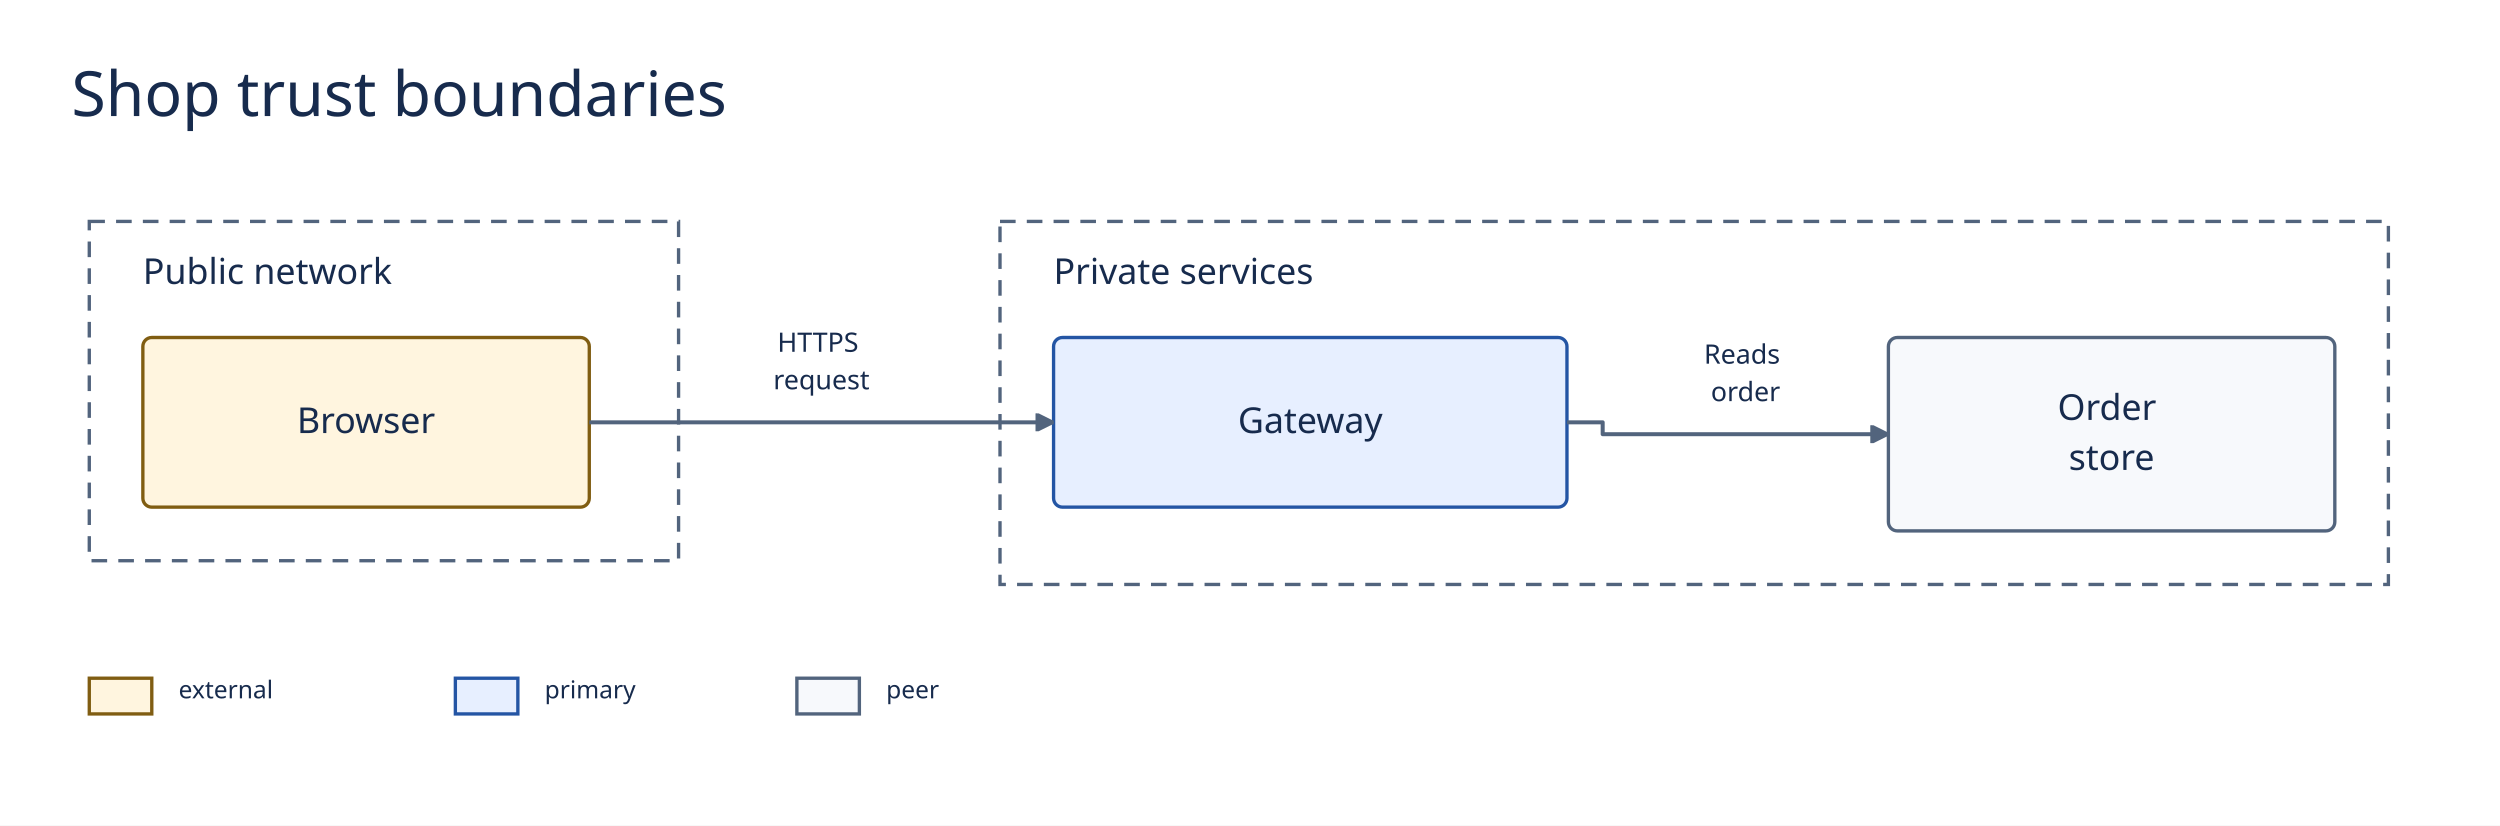
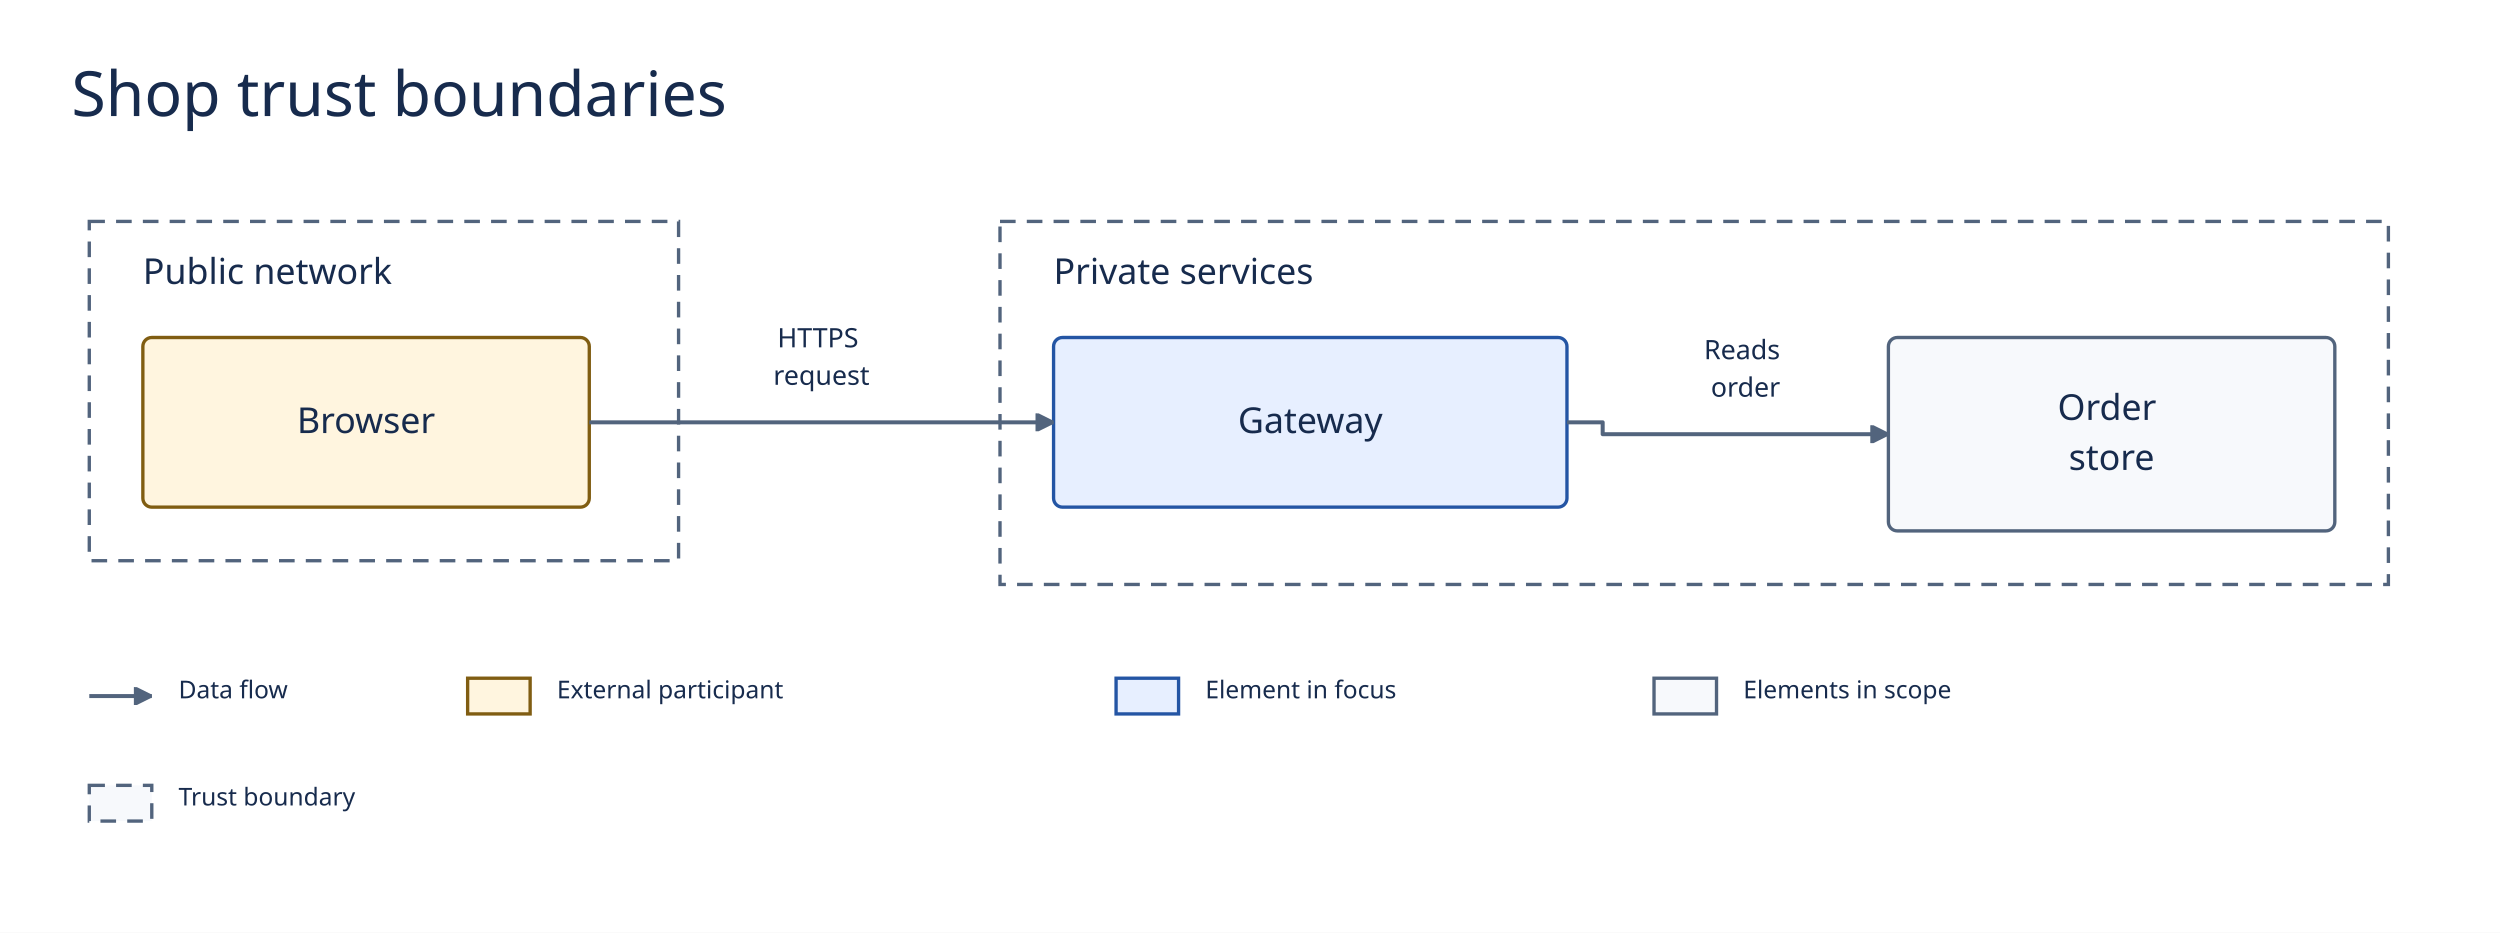
- <svg xmlns="http://www.w3.org/2000/svg" viewBox="0 0 1120 369.84" width="1120" height="369.84" lang="en" role="img" aria-labelledby="atlas-73dc669a95d4-document-title atlas-73dc669a95d4-document-desc" data-archatlas="0.1" data-measured-with="estimate">
+ <svg xmlns="http://www.w3.org/2000/svg" viewBox="0 0 1120 417.84" width="1120" height="417.84" lang="en" role="img" aria-labelledby="atlas-912b2ae086e7-document-title atlas-912b2ae086e7-document-desc" data-archatlas="0.1" data-measured-with="estimate">
  <defs>
-     <marker id="atlas-73dc669a95d4-marker-peer-arrow" viewBox="0 0 10 10" refX="10" refY="5" markerWidth="8" markerHeight="8" markerUnits="userSpaceOnUse" orient="auto-start-reverse">
+     <marker id="atlas-912b2ae086e7-marker-peer-arrow" viewBox="0 0 10 10" refX="10" refY="5" markerWidth="8" markerHeight="8" markerUnits="userSpaceOnUse" orient="auto-start-reverse">
      <path d="M 0 0 L 10 5 L 0 10 Z" fill="#52647d" stroke="#52647d" stroke-width="1.5" />
    </marker>
-     <marker id="atlas-73dc669a95d4-marker-peer-circle" viewBox="0 0 10 10" refX="5" refY="5" markerWidth="8" markerHeight="8" markerUnits="userSpaceOnUse">
+     <marker id="atlas-912b2ae086e7-marker-peer-circle" viewBox="0 0 10 10" refX="5" refY="5" markerWidth="8" markerHeight="8" markerUnits="userSpaceOnUse">
      <circle cx="5" cy="5" r="3.5" fill="#ffffff" stroke="#52647d" stroke-width="1.5" />
    </marker>
  </defs>
-   <rect width="1120" height="369.84" fill="#ffffff" data-role="canvas" />
-   <rect id="atlas-73dc669a95d4-shape-group-public" data-id="public" data-role="group" data-parent="" data-kind="boundary" fill="#ffffff" stroke="#52647d" stroke-width="1.5" data-box="40 99.2 264 152" stroke-dasharray="7 5" x="40" y="99.2" width="264" height="152" rx="0" />
-   <rect id="atlas-73dc669a95d4-shape-node-browser" data-id="browser" data-role="node" data-parent="public" data-kind="external" fill="#fff5df" stroke="#805d12" stroke-width="1.5" data-box="64 151.2 200 76" x="64" y="151.2" width="200" height="76" rx="4" />
-   <rect id="atlas-73dc669a95d4-shape-group-private" data-id="private" data-role="group" data-parent="" data-kind="boundary" fill="#ffffff" stroke="#52647d" stroke-width="1.5" data-box="448 99.2 622 162.64" stroke-dasharray="7 5" x="448" y="99.2" width="622" height="162.64" rx="0" />
-   <rect id="atlas-73dc669a95d4-shape-node-gateway" data-id="gateway" data-role="node" data-parent="private" data-kind="container" fill="#e7efff" stroke="#2455a4" stroke-width="1.5" data-box="472 151.2 230 76" x="472" y="151.2" width="230" height="76" rx="4" />
-   <rect id="atlas-73dc669a95d4-shape-node-orders" data-id="orders" data-role="node" data-parent="private" data-kind="store" fill="#f7f9fc" stroke="#52647d" stroke-width="1.5" data-box="846 151.2 200 86.64" x="846" y="151.2" width="200" height="86.64" rx="4" />
-   <rect id="atlas-73dc669a95d4-shape-legend-swatch-__legend-swatch-0" data-id="__legend-swatch-0" data-role="legend-swatch" data-parent="" data-kind="component" fill="#fff5df" stroke="#805d12" stroke-width="1.5" data-box="40 303.84 28 16" x="40" y="303.84" width="28" height="16" rx="0" />
-   <rect id="atlas-73dc669a95d4-shape-legend-swatch-__legend-swatch-1" data-id="__legend-swatch-1" data-role="legend-swatch" data-parent="" data-kind="component" fill="#e7efff" stroke="#2455a4" stroke-width="1.5" data-box="204 303.84 28 16" x="204" y="303.84" width="28" height="16" rx="0" />
-   <rect id="atlas-73dc669a95d4-shape-legend-swatch-__legend-swatch-2" data-id="__legend-swatch-2" data-role="legend-swatch" data-parent="" data-kind="component" fill="#f7f9fc" stroke="#52647d" stroke-width="1.5" data-box="357 303.84 28 16" x="357" y="303.84" width="28" height="16" rx="0" />
-   <polyline id="atlas-73dc669a95d4-edge-edge-1" data-id="edge-1" data-role="edge" data-from="browser" data-to="gateway" data-kind="call" points="264,189.2 472,189.2" fill="none" stroke="#52647d" stroke-width="1.8" stroke-linejoin="round" marker-end="url(#atlas-73dc669a95d4-marker-peer-arrow)" />
-   <polyline id="atlas-73dc669a95d4-edge-edge-2" data-id="edge-2" data-role="edge" data-from="gateway" data-to="orders" data-kind="data" points="702,189.2 718,189.2 718,194.52 846,194.52" fill="none" stroke="#52647d" stroke-width="1.8" stroke-linejoin="round" marker-end="url(#atlas-73dc669a95d4-marker-peer-arrow)" />
-   <rect id="atlas-73dc669a95d4-shape-label-bg-__edge-1-background" data-id="__edge-1-background" data-role="label-bg" data-parent="edge-1" x="321" y="141.6" width="94" height="41.6" fill="#ffffff" fill-opacity="0.92" rx="3" />
-   <rect id="atlas-73dc669a95d4-shape-label-bg-__edge-2-background" data-id="__edge-2-background" data-role="label-bg" data-parent="edge-2" x="747" y="146.92" width="70" height="41.6" fill="#ffffff" fill-opacity="0.92" rx="3" />
-   <text id="atlas-73dc669a95d4-text-title-figure-title" data-id="figure-title" data-role="title" data-owner="" x="32" y="52" font-size="28" font-family="sans-serif" text-anchor="start" fill="#172b4d" data-text-box="32 24 560 39.2">
+   <rect width="1120" height="417.84" fill="#ffffff" data-role="canvas" />
+   <rect id="atlas-912b2ae086e7-shape-group-public" data-id="public" data-role="group" data-parent="" data-kind="boundary" fill="#ffffff" stroke="#52647d" stroke-width="1.5" data-box="40 99.2 264 152" stroke-dasharray="7 5" x="40" y="99.2" width="264" height="152" rx="0" />
+   <rect id="atlas-912b2ae086e7-shape-node-browser" data-id="browser" data-role="node" data-parent="public" data-kind="external" fill="#fff5df" stroke="#805d12" stroke-width="1.5" data-box="64 151.2 200 76" x="64" y="151.2" width="200" height="76" rx="4" />
+   <rect id="atlas-912b2ae086e7-shape-group-private" data-id="private" data-role="group" data-parent="" data-kind="boundary" fill="#ffffff" stroke="#52647d" stroke-width="1.5" data-box="448 99.2 622 162.64" stroke-dasharray="7 5" x="448" y="99.2" width="622" height="162.64" rx="0" />
+   <rect id="atlas-912b2ae086e7-shape-node-gateway" data-id="gateway" data-role="node" data-parent="private" data-kind="container" fill="#e7efff" stroke="#2455a4" stroke-width="1.5" data-box="472 151.2 230 76" x="472" y="151.2" width="230" height="76" rx="4" />
+   <rect id="atlas-912b2ae086e7-shape-node-orders" data-id="orders" data-role="node" data-parent="private" data-kind="store" fill="#f7f9fc" stroke="#52647d" stroke-width="1.5" data-box="846 151.2 200 86.64" x="846" y="151.2" width="200" height="86.64" rx="4" />
+   <rect id="atlas-912b2ae086e7-shape-legend-swatch-__legend-swatch-1" data-id="__legend-swatch-1" data-role="legend-swatch" data-parent="" data-kind="component" fill="#fff5df" stroke="#805d12" stroke-width="1.5" data-box="209.5 303.84 28 16" x="209.5" y="303.84" width="28" height="16" rx="0" />
+   <rect id="atlas-912b2ae086e7-shape-legend-swatch-__legend-swatch-2" data-id="__legend-swatch-2" data-role="legend-swatch" data-parent="" data-kind="component" fill="#e7efff" stroke="#2455a4" stroke-width="1.5" data-box="500 303.84 28 16" x="500" y="303.84" width="28" height="16" rx="0" />
+   <rect id="atlas-912b2ae086e7-shape-legend-swatch-__legend-swatch-3" data-id="__legend-swatch-3" data-role="legend-swatch" data-parent="" data-kind="component" fill="#f7f9fc" stroke="#52647d" stroke-width="1.5" data-box="741 303.84 28 16" x="741" y="303.84" width="28" height="16" rx="0" />
+   <rect id="atlas-912b2ae086e7-shape-legend-swatch-__legend-swatch-4" data-id="__legend-swatch-4" data-role="legend-swatch" data-parent="" data-kind="component" fill="#f7f9fc" stroke="#52647d" stroke-width="1.5" data-box="40 351.84 28 16" stroke-dasharray="7 5" x="40" y="351.84" width="28" height="16" rx="0" />
+   <polyline id="atlas-912b2ae086e7-edge-edge-1" data-id="edge-1" data-role="edge" data-from="browser" data-to="gateway" data-kind="call" points="264,189.2 472,189.2" fill="none" stroke="#52647d" stroke-width="1.8" stroke-linejoin="round" marker-end="url(#atlas-912b2ae086e7-marker-peer-arrow)" />
+   <polyline id="atlas-912b2ae086e7-edge-edge-2" data-id="edge-2" data-role="edge" data-from="gateway" data-to="orders" data-kind="data" points="702,189.2 718,189.2 718,194.52 846,194.52" fill="none" stroke="#52647d" stroke-width="1.8" stroke-linejoin="round" marker-end="url(#atlas-912b2ae086e7-marker-peer-arrow)" />
+   <polyline id="atlas-912b2ae086e7-edge-legend-line-0" data-id="legend-line-0" data-role="edge" data-from="" data-to="" data-kind="legend" points="40,311.84 68,311.84" fill="none" stroke="#52647d" stroke-width="1.8" stroke-linejoin="round" marker-end="url(#atlas-912b2ae086e7-marker-peer-arrow)" />
+   <rect id="atlas-912b2ae086e7-shape-label-bg-__edge-1-background" data-id="__edge-1-background" data-role="label-bg" data-parent="edge-1" x="321" y="139.6" width="94" height="41.6" fill="#ffffff" fill-opacity="0.92" rx="3" />
+   <rect id="atlas-912b2ae086e7-shape-label-bg-__edge-2-background" data-id="__edge-2-background" data-role="label-bg" data-parent="edge-2" x="747" y="144.92" width="70" height="41.6" fill="#ffffff" fill-opacity="0.92" rx="3" />
+   <text id="atlas-912b2ae086e7-text-title-figure-title" data-id="figure-title" data-role="title" data-owner="" x="32" y="52" font-size="28" font-family="sans-serif" text-anchor="start" fill="#172b4d" data-text-box="32 24 560 39.2">
    <tspan x="32" y="52">
      <tspan font-family="sans-serif">Shop trust boundaries</tspan>
    </tspan>
  </text>
-   <text id="atlas-73dc669a95d4-text-group-title-public-title" data-id="public-title" data-role="group-title" data-owner="public" x="64" y="127.2" font-size="16" font-family="sans-serif" text-anchor="start" fill="#172b4d" data-text-box="64 111.2 216 22.4">
+   <text id="atlas-912b2ae086e7-text-group-title-public-title" data-id="public-title" data-role="group-title" data-owner="public" x="64" y="127.2" font-size="16" font-family="sans-serif" text-anchor="start" fill="#172b4d" data-text-box="64 111.2 216 22.4">
    <tspan x="64" y="127.2">
      <tspan font-family="sans-serif">Public network</tspan>
    </tspan>
  </text>
-   <text id="atlas-73dc669a95d4-text-name-browser-name" data-id="browser-name" data-role="name" data-owner="browser" x="164" y="194" font-size="16" font-family="sans-serif" text-anchor="middle" fill="#172b4d" data-text-box="108 178 112 22.4">
+   <text id="atlas-912b2ae086e7-text-name-browser-name" data-id="browser-name" data-role="name" data-owner="browser" x="164" y="194" font-size="16" font-family="sans-serif" text-anchor="middle" fill="#172b4d" data-text-box="108 178 112 22.4">
    <tspan x="164" y="194">
      <tspan font-family="sans-serif">Browser</tspan>
    </tspan>
  </text>
-   <text id="atlas-73dc669a95d4-text-group-title-private-title" data-id="private-title" data-role="group-title" data-owner="private" x="472" y="127.2" font-size="16" font-family="sans-serif" text-anchor="start" fill="#172b4d" data-text-box="472 111.2 248 22.4">
+   <text id="atlas-912b2ae086e7-text-group-title-private-title" data-id="private-title" data-role="group-title" data-owner="private" x="472" y="127.2" font-size="16" font-family="sans-serif" text-anchor="start" fill="#172b4d" data-text-box="472 111.2 248 22.4">
    <tspan x="472" y="127.2">
      <tspan font-family="sans-serif">Private services</tspan>
    </tspan>
  </text>
-   <text id="atlas-73dc669a95d4-text-name-gateway-name" data-id="gateway-name" data-role="name" data-owner="gateway" x="587" y="194" font-size="16" font-family="sans-serif" text-anchor="middle" fill="#172b4d" data-text-box="531 178 112 22.4">
+   <text id="atlas-912b2ae086e7-text-name-gateway-name" data-id="gateway-name" data-role="name" data-owner="gateway" x="587" y="194" font-size="16" font-family="sans-serif" text-anchor="middle" fill="#172b4d" data-text-box="531 178 112 22.4">
    <tspan x="587" y="194">
      <tspan font-family="sans-serif">Gateway</tspan>
    </tspan>
  </text>
-   <text id="atlas-73dc669a95d4-text-name-orders-name" data-id="orders-name" data-role="name" data-owner="orders" x="946" y="188.12" font-size="16" font-family="sans-serif" text-anchor="middle" fill="#172b4d" data-text-box="906 172.12 80 44.8">
+   <text id="atlas-912b2ae086e7-text-name-orders-name" data-id="orders-name" data-role="name" data-owner="orders" x="946" y="188.12" font-size="16" font-family="sans-serif" text-anchor="middle" fill="#172b4d" data-text-box="906 172.12 80 44.8">
    <tspan x="946" y="188.12">
      <tspan font-family="sans-serif">Order</tspan>
    </tspan>
    <tspan x="946" y="210.52">
      <tspan font-family="sans-serif">store</tspan>
    </tspan>
  </text>
-   <text id="atlas-73dc669a95d4-text-edge-label-edge-1-label" data-id="edge-1-label" data-role="edge-label" data-owner="edge-1" x="368" y="157.6" font-size="12" font-family="sans-serif" text-anchor="middle" fill="#172b4d" data-text-box="326 145.6 84 33.6">
-     <tspan x="368" y="157.6">
+   <text id="atlas-912b2ae086e7-text-edge-label-edge-1-label" data-id="edge-1-label" data-role="edge-label" data-owner="edge-1" x="368" y="155.6" font-size="12" font-family="sans-serif" text-anchor="middle" fill="#172b4d" data-text-box="326 143.6 84 33.6">
+     <tspan x="368" y="155.6">
      <tspan font-family="sans-serif">HTTPS</tspan>
    </tspan>
-     <tspan x="368" y="174.4">
+     <tspan x="368" y="172.4">
      <tspan font-family="sans-serif">request</tspan>
    </tspan>
  </text>
-   <text id="atlas-73dc669a95d4-text-edge-label-edge-2-label" data-id="edge-2-label" data-role="edge-label" data-owner="edge-2" x="782" y="162.92" font-size="12" font-family="sans-serif" text-anchor="middle" fill="#172b4d" data-text-box="752 150.92 60 33.6">
-     <tspan x="782" y="162.92">
+   <text id="atlas-912b2ae086e7-text-edge-label-edge-2-label" data-id="edge-2-label" data-role="edge-label" data-owner="edge-2" x="782" y="160.92" font-size="12" font-family="sans-serif" text-anchor="middle" fill="#172b4d" data-text-box="752 148.92 60 33.6">
+     <tspan x="782" y="160.92">
      <tspan font-family="sans-serif">Reads</tspan>
    </tspan>
-     <tspan x="782" y="179.72">
+     <tspan x="782" y="177.72">
      <tspan font-family="sans-serif">order</tspan>
    </tspan>
  </text>
-   <text id="atlas-73dc669a95d4-text-legend-legend-0" data-id="legend-0" data-role="legend" data-owner="" x="80" y="312.84" font-size="11" font-family="sans-serif" text-anchor="start" fill="#172b4d" data-text-box="80 301.84 88 15.4">
+   <text id="atlas-912b2ae086e7-text-legend-legend-0" data-id="legend-0" data-role="legend" data-owner="" x="80" y="312.84" font-size="11" font-family="sans-serif" text-anchor="start" fill="#172b4d" data-text-box="80 301.84 93.5 15.4">
    <tspan x="80" y="312.84">
-       <tspan font-family="sans-serif">external</tspan>
+       <tspan font-family="sans-serif">Data flow</tspan>
    </tspan>
  </text>
-   <text id="atlas-73dc669a95d4-text-legend-legend-1" data-id="legend-1" data-role="legend" data-owner="" x="244" y="312.84" font-size="11" font-family="sans-serif" text-anchor="start" fill="#172b4d" data-text-box="244 301.84 77 15.4">
-     <tspan x="244" y="312.84">
-       <tspan font-family="sans-serif">primary</tspan>
+   <text id="atlas-912b2ae086e7-text-legend-legend-1" data-id="legend-1" data-role="legend" data-owner="" x="249.5" y="312.84" font-size="11" font-family="sans-serif" text-anchor="start" fill="#172b4d" data-text-box="249.5 301.84 214.5 15.4">
+     <tspan x="249.5" y="312.84">
+       <tspan font-family="sans-serif">External participant</tspan>
    </tspan>
  </text>
-   <text id="atlas-73dc669a95d4-text-legend-legend-2" data-id="legend-2" data-role="legend" data-owner="" x="397" y="312.84" font-size="11" font-family="sans-serif" text-anchor="start" fill="#172b4d" data-text-box="397 301.84 44 15.4">
-     <tspan x="397" y="312.84">
-       <tspan font-family="sans-serif">peer</tspan>
+   <text id="atlas-912b2ae086e7-text-legend-legend-2" data-id="legend-2" data-role="legend" data-owner="" x="540" y="312.84" font-size="11" font-family="sans-serif" text-anchor="start" fill="#172b4d" data-text-box="540 301.84 165 15.4">
+     <tspan x="540" y="312.84">
+       <tspan font-family="sans-serif">Element in focus</tspan>
+     </tspan>
+   </text>
+   <text id="atlas-912b2ae086e7-text-legend-legend-3" data-id="legend-3" data-role="legend" data-owner="" x="781" y="312.84" font-size="11" font-family="sans-serif" text-anchor="start" fill="#172b4d" data-text-box="781 301.84 176 15.4">
+     <tspan x="781" y="312.84">
+       <tspan font-family="sans-serif">Elements in scope</tspan>
+     </tspan>
+   </text>
+   <text id="atlas-912b2ae086e7-text-legend-legend-4" data-id="legend-4" data-role="legend" data-owner="" x="80" y="360.84" font-size="11" font-family="sans-serif" text-anchor="start" fill="#172b4d" data-text-box="80 349.84 148.5 15.4">
+     <tspan x="80" y="360.84">
+       <tspan font-family="sans-serif">Trust boundary</tspan>
    </tspan>
  </text>
</svg>
